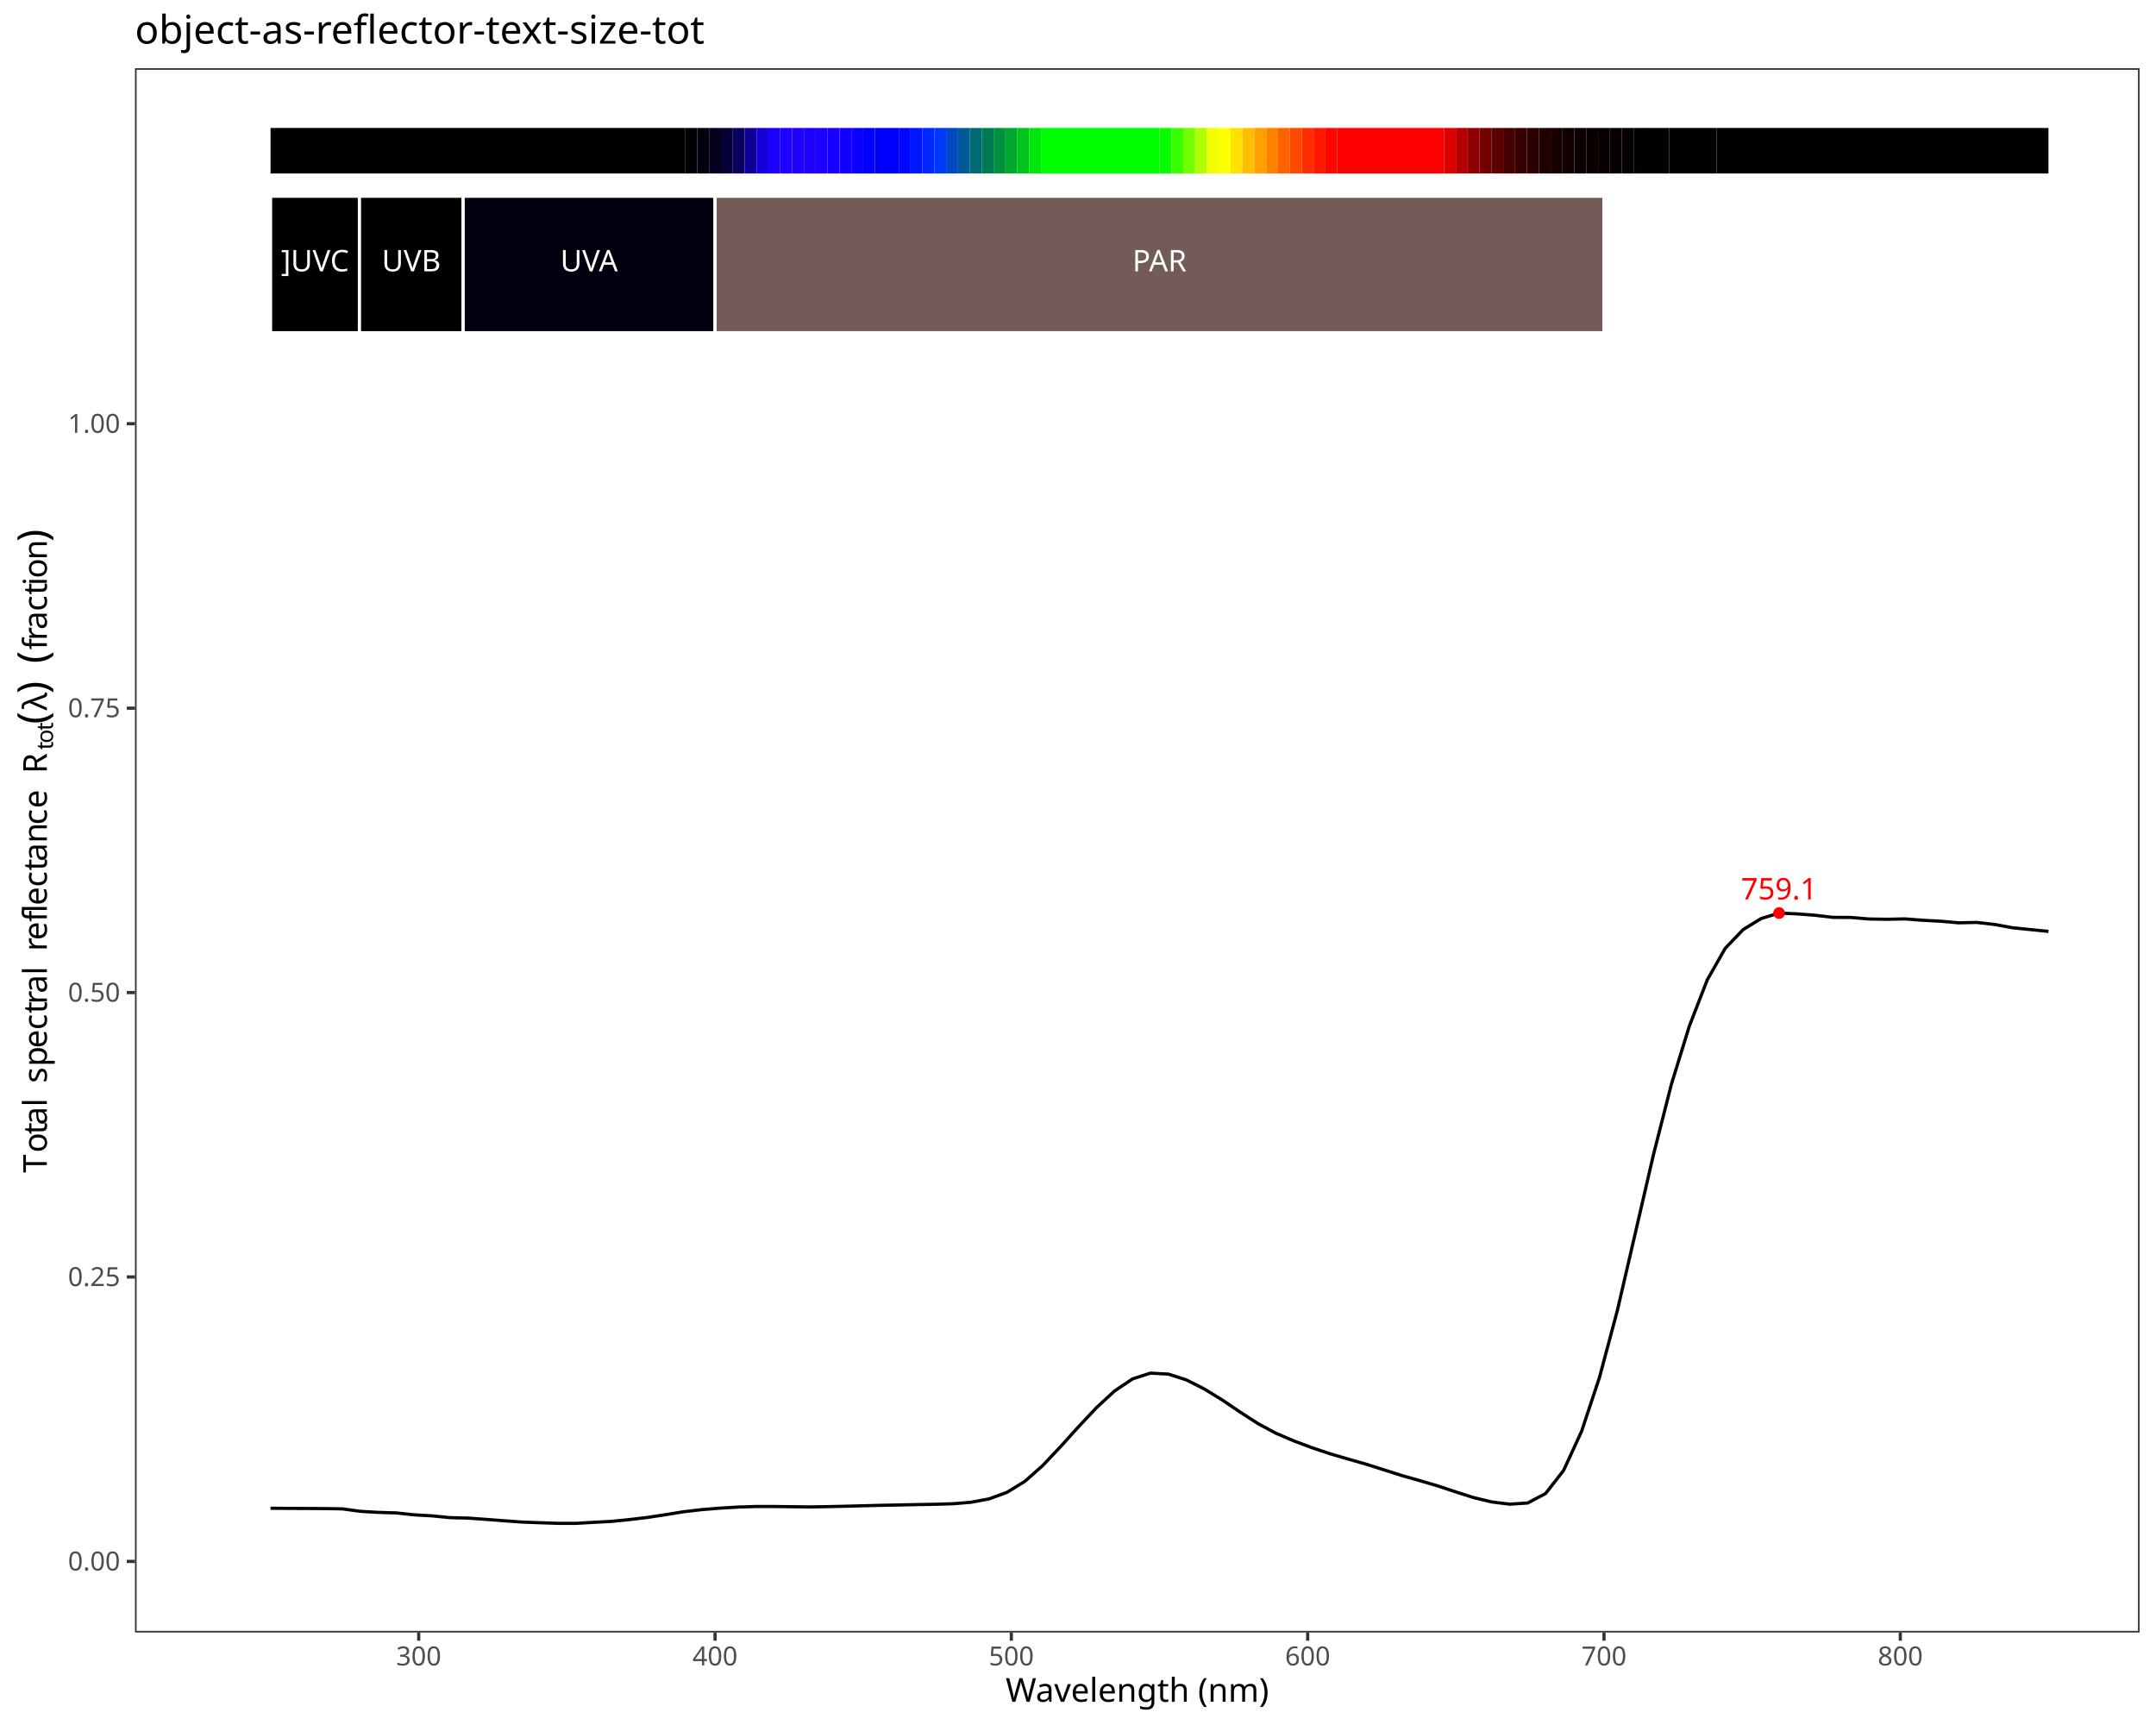
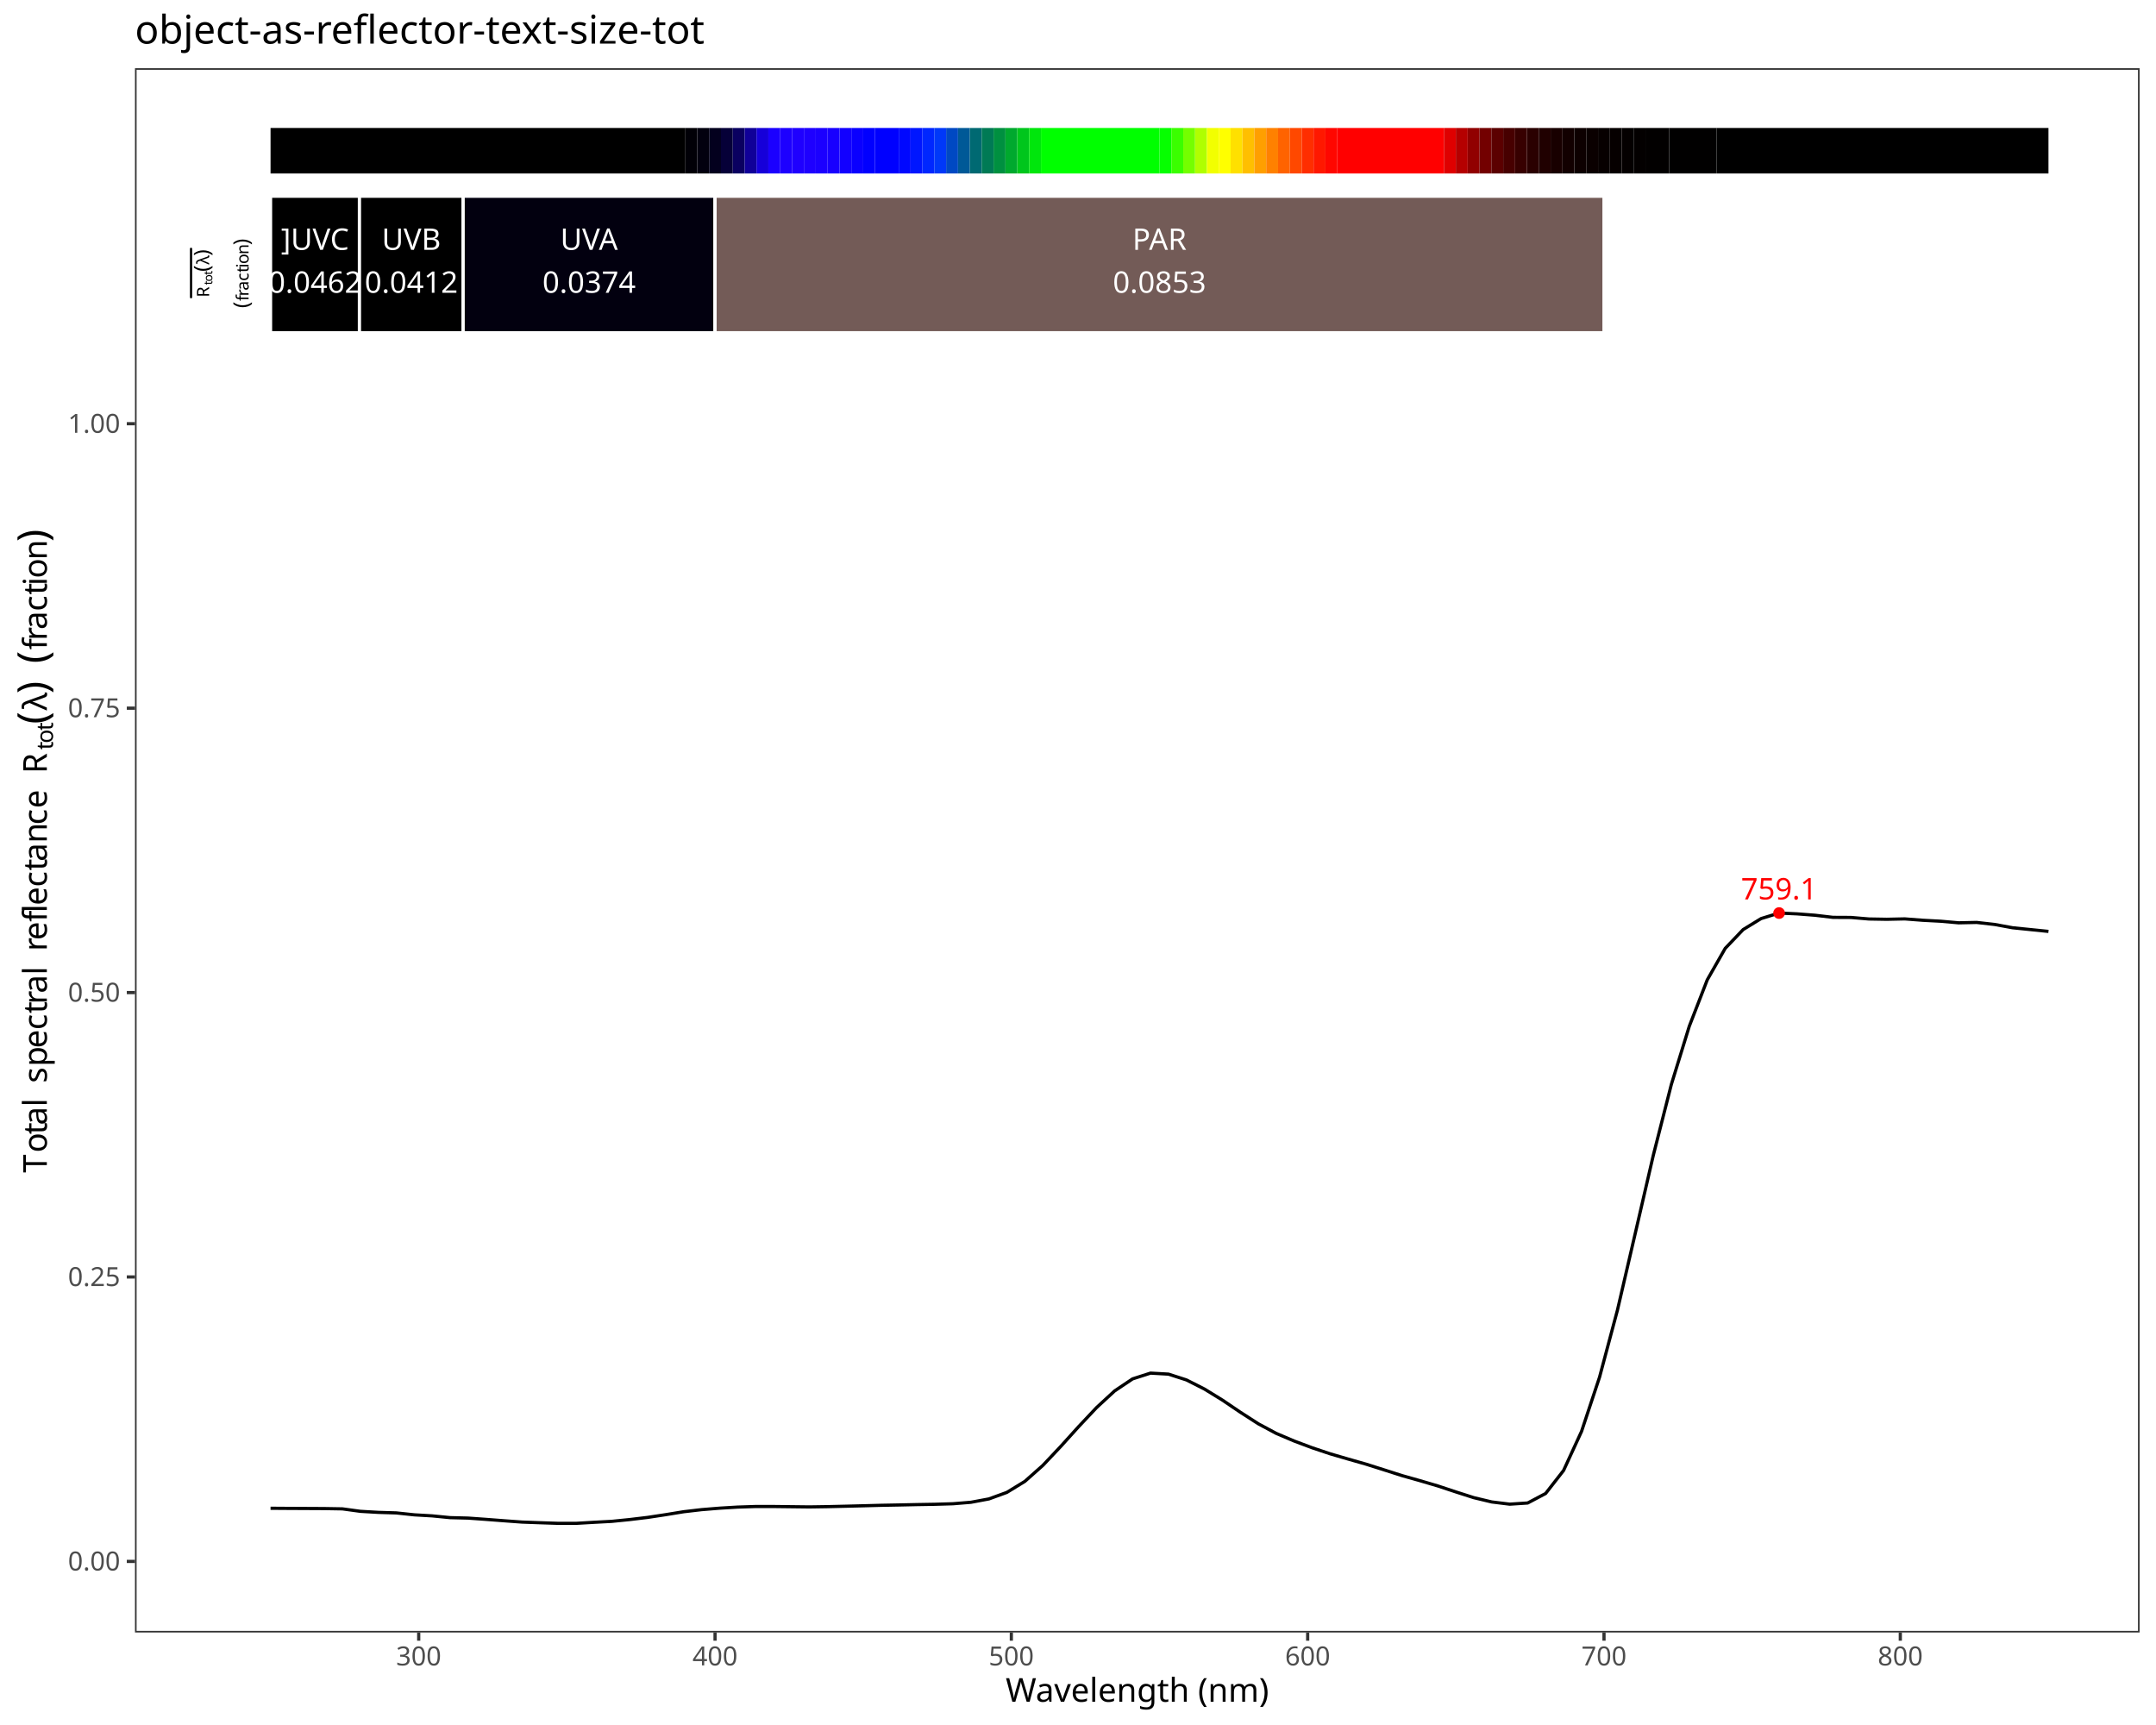
<svg xmlns="http://www.w3.org/2000/svg" class="svglite" data-engine-version="2.0" width="720.00pt" height="576.00pt" viewBox="0 0 720.00 576.00">
  <defs>
    <style type="text/css">
    .svglite line, .svglite polyline, .svglite polygon, .svglite path, .svglite rect, .svglite circle {
      fill: none;
      stroke: #000000;
      stroke-linecap: round;
      stroke-linejoin: round;
      stroke-miterlimit: 10.00;
    }
  </style>
  </defs>
  <rect width="100%" height="100%" style="stroke: none; fill: #FFFFFF;" />
  <defs>
    <clipPath id="cpMC4wMHw3MjAuMDB8MC4wMHw1NzYuMDA=">
      <rect x="0.00" y="0.00" width="720.00" height="576.00" />
    </clipPath>
  </defs>
  <g clip-path="url(#cpMC4wMHw3MjAuMDB8MC4wMHw1NzYuMDA=)">
    <rect x="0.00" y="0.00" width="720.00" height="576.00" style="stroke-width: 1.07; stroke: #FFFFFF; fill: #FFFFFF;" />
  </g>
  <defs>
    <clipPath id="cpNDUuMDh8NzE0LjUyfDIyLjc4fDU0NS4xMQ==">
      <rect x="45.08" y="22.78" width="669.44" height="522.33" />
    </clipPath>
  </defs>
  <g clip-path="url(#cpNDUuMDh8NzE0LjUyfDIyLjc4fDU0NS4xMQ==)">
    <rect x="45.08" y="22.78" width="669.44" height="522.33" style="stroke-width: 1.07; stroke: none; fill: #FFFFFF;" />
    <polyline points="90.35,503.63 96.35,503.67 102.35,503.70 108.34,503.73 114.34,503.83 120.34,504.65 126.33,505.00 132.33,505.18 138.33,505.82 144.33,506.17 150.32,506.76 156.32,506.91 162.32,507.34 168.32,507.80 174.31,508.24 180.31,508.46 186.31,508.66 192.31,508.67 198.30,508.32 204.30,508.00 210.30,507.40 216.30,506.68 222.29,505.77 228.29,504.79 234.29,504.09 240.29,503.60 246.28,503.24 252.28,503.04 258.28,503.04 264.27,503.11 270.27,503.18 276.27,503.09 282.27,502.95 288.26,502.80 294.26,502.64 300.26,502.53 306.26,502.40 312.25,502.30 318.25,502.12 324.25,501.63 330.25,500.51 336.24,498.33 342.24,494.66 348.24,489.34 354.24,482.98 360.23,476.35 366.23,469.98 372.23,464.45 378.22,460.43 384.22,458.50 390.22,458.84 396.22,460.78 402.21,463.81 408.21,467.50 414.21,471.56 420.21,475.42 426.20,478.63 432.20,481.18 438.20,483.43 444.20,485.44 450.19,487.19 456.19,488.90 462.19,490.80 468.19,492.72 474.18,494.41 480.18,496.18 486.18,498.17 492.18,500.09 498.17,501.52 504.17,502.26 510.17,501.87 516.16,498.70 522.16,491.01 528.16,477.96 534.16,459.89 540.15,437.46 546.15,411.60 552.15,385.66 558.15,362.11 564.14,342.68 570.14,327.19 576.14,316.67 582.14,310.39 588.13,306.72 594.13,304.88 600.13,305.15 606.13,305.61 612.12,306.32 618.12,306.35 624.12,306.86 630.11,306.96 636.11,306.83 642.11,307.29 648.11,307.61 654.10,308.14 660.10,308.01 666.10,308.69 672.10,309.79 678.09,310.40 684.09,311.01 " style="stroke-width: 1.07; stroke-linecap: butt;" />
    <text x="594.13" y="300.32" text-anchor="middle" style="font-size: 9.96px; fill: #FF0000; font-family: sans;" textLength="24.92px" lengthAdjust="spacingAndGlyphs">759.1</text>
    <circle cx="594.13" cy="304.88" r="1.95" style="stroke-width: 0.71; stroke: none; fill: #FF0000;" />
    <rect x="90.35" y="42.73" width="138.54" height="15.20" style="stroke-width: 1.07; stroke: none; stroke-linecap: square; stroke-linejoin: miter; fill: #000000;" />
    <rect x="228.89" y="42.73" width="3.96" height="15.20" style="stroke-width: 1.07; stroke: none; stroke-linecap: square; stroke-linejoin: miter; fill: #010007;" />
    <rect x="232.85" y="42.73" width="3.96" height="15.20" style="stroke-width: 1.07; stroke: none; stroke-linecap: square; stroke-linejoin: miter; fill: #02000F;" />
    <rect x="236.81" y="42.73" width="3.96" height="15.20" style="stroke-width: 1.07; stroke: none; stroke-linecap: square; stroke-linejoin: miter; fill: #03001E;" />
    <rect x="240.76" y="42.73" width="3.96" height="15.20" style="stroke-width: 1.07; stroke: none; stroke-linecap: square; stroke-linejoin: miter; fill: #060038;" />
    <rect x="244.72" y="42.73" width="3.96" height="15.20" style="stroke-width: 1.07; stroke: none; stroke-linecap: square; stroke-linejoin: miter; fill: #0A0060;" />
    <rect x="248.68" y="42.73" width="3.96" height="15.20" style="stroke-width: 1.07; stroke: none; stroke-linecap: square; stroke-linejoin: miter; fill: #100098;" />
    <rect x="252.64" y="42.73" width="3.96" height="15.20" style="stroke-width: 1.07; stroke: none; stroke-linecap: square; stroke-linejoin: miter; fill: #1600D9;" />
    <rect x="256.60" y="42.73" width="3.96" height="15.20" style="stroke-width: 1.07; stroke: none; stroke-linecap: square; stroke-linejoin: miter; fill: #1B00FF;" />
    <rect x="260.56" y="42.73" width="3.96" height="15.20" style="stroke-width: 1.07; stroke: none; stroke-linecap: square; stroke-linejoin: miter; fill: #1D00FF;" />
    <rect x="264.51" y="42.73" width="3.96" height="15.20" style="stroke-width: 1.07; stroke: none; stroke-linecap: square; stroke-linejoin: miter; fill: #1F00FF;" />
    <rect x="268.47" y="42.73" width="3.96" height="15.20" style="stroke-width: 1.07; stroke: none; stroke-linecap: square; stroke-linejoin: miter; fill: #1E00FF;" />
    <rect x="272.43" y="42.73" width="3.96" height="15.20" style="stroke-width: 1.07; stroke: none; stroke-linecap: square; stroke-linejoin: miter; fill: #1B00FF;" />
    <rect x="276.39" y="42.73" width="3.96" height="15.20" style="stroke-width: 1.07; stroke: none; stroke-linecap: square; stroke-linejoin: miter; fill: #1800FF;" />
    <rect x="280.35" y="42.73" width="3.96" height="15.20" style="stroke-width: 1.07; stroke: none; stroke-linecap: square; stroke-linejoin: miter; fill: #1200FF;" />
    <rect x="284.31" y="42.73" width="3.96" height="15.20" style="stroke-width: 1.07; stroke: none; stroke-linecap: square; stroke-linejoin: miter; fill: #0A00FF;" />
    <rect x="288.26" y="42.73" width="3.96" height="15.20" style="stroke-width: 1.07; stroke: none; stroke-linecap: square; stroke-linejoin: miter; fill: #0100FF;" />
    <rect x="292.22" y="42.73" width="7.92" height="15.20" style="stroke-width: 1.07; stroke: none; stroke-linecap: square; stroke-linejoin: miter; fill: #0000FF;" />
    <rect x="300.14" y="42.73" width="3.96" height="15.20" style="stroke-width: 1.07; stroke: none; stroke-linecap: square; stroke-linejoin: miter; fill: #0008FF;" />
    <rect x="304.10" y="42.73" width="3.96" height="15.20" style="stroke-width: 1.07; stroke: none; stroke-linecap: square; stroke-linejoin: miter; fill: #0016FF;" />
    <rect x="308.06" y="42.73" width="3.96" height="15.20" style="stroke-width: 1.07; stroke: none; stroke-linecap: square; stroke-linejoin: miter; fill: #0027FF;" />
    <rect x="312.01" y="42.73" width="3.96" height="15.20" style="stroke-width: 1.07; stroke: none; stroke-linecap: square; stroke-linejoin: miter; fill: #0038F9;" />
    <rect x="315.97" y="42.73" width="3.96" height="15.20" style="stroke-width: 1.07; stroke: none; stroke-linecap: square; stroke-linejoin: miter; fill: #0049C3;" />
    <rect x="319.93" y="42.73" width="3.96" height="15.20" style="stroke-width: 1.07; stroke: none; stroke-linecap: square; stroke-linejoin: miter; fill: #005997;" />
    <rect x="323.89" y="42.73" width="3.96" height="15.20" style="stroke-width: 1.07; stroke: none; stroke-linecap: square; stroke-linejoin: miter; fill: #006972;" />
    <rect x="327.85" y="42.73" width="3.96" height="15.20" style="stroke-width: 1.07; stroke: none; stroke-linecap: square; stroke-linejoin: miter; fill: #007A55;" />
    <rect x="331.81" y="42.73" width="3.96" height="15.20" style="stroke-width: 1.07; stroke: none; stroke-linecap: square; stroke-linejoin: miter; fill: #009040;" />
    <rect x="335.76" y="42.73" width="3.96" height="15.20" style="stroke-width: 1.07; stroke: none; stroke-linecap: square; stroke-linejoin: miter; fill: #00A92E;" />
    <rect x="339.72" y="42.73" width="3.96" height="15.20" style="stroke-width: 1.07; stroke: none; stroke-linecap: square; stroke-linejoin: miter; fill: #00C61C;" />
    <rect x="343.68" y="42.73" width="3.96" height="15.20" style="stroke-width: 1.07; stroke: none; stroke-linecap: square; stroke-linejoin: miter; fill: #00E60C;" />
    <rect x="347.64" y="42.73" width="39.58" height="15.20" style="stroke-width: 1.07; stroke: none; stroke-linecap: square; stroke-linejoin: miter; fill: #00FF00;" />
    <rect x="387.22" y="42.73" width="3.96" height="15.20" style="stroke-width: 1.07; stroke: none; stroke-linecap: square; stroke-linejoin: miter; fill: #06FF00;" />
    <rect x="391.18" y="42.73" width="3.96" height="15.20" style="stroke-width: 1.07; stroke: none; stroke-linecap: square; stroke-linejoin: miter; fill: #3AFF00;" />
    <rect x="395.14" y="42.73" width="3.96" height="15.20" style="stroke-width: 1.07; stroke: none; stroke-linecap: square; stroke-linejoin: miter; fill: #74FF00;" />
    <rect x="399.10" y="42.73" width="3.96" height="15.20" style="stroke-width: 1.07; stroke: none; stroke-linecap: square; stroke-linejoin: miter; fill: #B0FF00;" />
    <rect x="403.05" y="42.73" width="3.96" height="15.20" style="stroke-width: 1.07; stroke: none; stroke-linecap: square; stroke-linejoin: miter; fill: #F2FF00;" />
    <rect x="407.01" y="42.73" width="3.96" height="15.20" style="stroke-width: 1.07; stroke: none; stroke-linecap: square; stroke-linejoin: miter; fill: #FFFF00;" />
    <rect x="410.97" y="42.73" width="3.96" height="15.20" style="stroke-width: 1.07; stroke: none; stroke-linecap: square; stroke-linejoin: miter; fill: #FFE000;" />
    <rect x="414.93" y="42.73" width="3.96" height="15.20" style="stroke-width: 1.07; stroke: none; stroke-linecap: square; stroke-linejoin: miter; fill: #FFBF00;" />
    <rect x="418.89" y="42.73" width="3.96" height="15.20" style="stroke-width: 1.07; stroke: none; stroke-linecap: square; stroke-linejoin: miter; fill: #FF9F00;" />
    <rect x="422.85" y="42.73" width="3.96" height="15.20" style="stroke-width: 1.07; stroke: none; stroke-linecap: square; stroke-linejoin: miter; fill: #FF8100;" />
    <rect x="426.80" y="42.73" width="3.96" height="15.20" style="stroke-width: 1.07; stroke: none; stroke-linecap: square; stroke-linejoin: miter; fill: #FF6300;" />
    <rect x="430.76" y="42.73" width="3.96" height="15.20" style="stroke-width: 1.07; stroke: none; stroke-linecap: square; stroke-linejoin: miter; fill: #FF4800;" />
    <rect x="434.72" y="42.73" width="3.96" height="15.20" style="stroke-width: 1.07; stroke: none; stroke-linecap: square; stroke-linejoin: miter; fill: #FF2E00;" />
    <rect x="438.68" y="42.73" width="3.96" height="15.20" style="stroke-width: 1.07; stroke: none; stroke-linecap: square; stroke-linejoin: miter; fill: #FF1800;" />
    <rect x="442.64" y="42.73" width="3.96" height="15.20" style="stroke-width: 1.07; stroke: none; stroke-linecap: square; stroke-linejoin: miter; fill: #FF0700;" />
    <rect x="446.60" y="42.73" width="35.62" height="15.20" style="stroke-width: 1.07; stroke: none; stroke-linecap: square; stroke-linejoin: miter; fill: #FF0000;" />
    <rect x="482.22" y="42.73" width="3.96" height="15.20" style="stroke-width: 1.07; stroke: none; stroke-linecap: square; stroke-linejoin: miter; fill: #DF0000;" />
    <rect x="486.18" y="42.73" width="3.96" height="15.20" style="stroke-width: 1.07; stroke: none; stroke-linecap: square; stroke-linejoin: miter; fill: #B50000;" />
    <rect x="490.14" y="42.73" width="3.96" height="15.20" style="stroke-width: 1.07; stroke: none; stroke-linecap: square; stroke-linejoin: miter; fill: #910000;" />
    <rect x="494.09" y="42.73" width="3.96" height="15.20" style="stroke-width: 1.07; stroke: none; stroke-linecap: square; stroke-linejoin: miter; fill: #730000;" />
    <rect x="498.05" y="42.73" width="3.96" height="15.20" style="stroke-width: 1.07; stroke: none; stroke-linecap: square; stroke-linejoin: miter; fill: #5B0000;" />
    <rect x="502.01" y="42.73" width="3.96" height="15.20" style="stroke-width: 1.07; stroke: none; stroke-linecap: square; stroke-linejoin: miter; fill: #470000;" />
    <rect x="505.97" y="42.73" width="3.96" height="15.20" style="stroke-width: 1.07; stroke: none; stroke-linecap: square; stroke-linejoin: miter; fill: #370000;" />
    <rect x="509.93" y="42.73" width="3.96" height="15.20" style="stroke-width: 1.07; stroke: none; stroke-linecap: square; stroke-linejoin: miter; fill: #2A0000;" />
    <rect x="513.89" y="42.73" width="3.96" height="15.20" style="stroke-width: 1.07; stroke: none; stroke-linecap: square; stroke-linejoin: miter; fill: #200000;" />
    <rect x="517.84" y="42.73" width="3.96" height="15.20" style="stroke-width: 1.07; stroke: none; stroke-linecap: square; stroke-linejoin: miter; fill: #180000;" />
    <rect x="521.80" y="42.73" width="3.96" height="15.20" style="stroke-width: 1.07; stroke: none; stroke-linecap: square; stroke-linejoin: miter; fill: #120000;" />
    <rect x="525.76" y="42.73" width="3.96" height="15.20" style="stroke-width: 1.07; stroke: none; stroke-linecap: square; stroke-linejoin: miter; fill: #0D0000;" />
    <rect x="529.72" y="42.73" width="3.96" height="15.20" style="stroke-width: 1.07; stroke: none; stroke-linecap: square; stroke-linejoin: miter; fill: #0A0000;" />
    <rect x="533.68" y="42.73" width="3.96" height="15.20" style="stroke-width: 1.07; stroke: none; stroke-linecap: square; stroke-linejoin: miter; fill: #070000;" />
    <rect x="537.64" y="42.73" width="3.96" height="15.20" style="stroke-width: 1.07; stroke: none; stroke-linecap: square; stroke-linejoin: miter; fill: #060000;" />
    <rect x="541.59" y="42.73" width="3.96" height="15.20" style="stroke-width: 1.07; stroke: none; stroke-linecap: square; stroke-linejoin: miter; fill: #040000;" />
    <rect x="545.55" y="42.73" width="3.96" height="15.20" style="stroke-width: 1.07; stroke: none; stroke-linecap: square; stroke-linejoin: miter; fill: #030000;" />
    <rect x="549.51" y="42.73" width="7.92" height="15.20" style="stroke-width: 1.07; stroke: none; stroke-linecap: square; stroke-linejoin: miter; fill: #020000;" />
    <rect x="557.43" y="42.73" width="15.83" height="15.20" style="stroke-width: 1.07; stroke: none; stroke-linecap: square; stroke-linejoin: miter; fill: #010000;" />
    <rect x="573.26" y="42.73" width="110.83" height="15.20" style="stroke-width: 1.07; stroke: none; stroke-linecap: square; stroke-linejoin: miter; fill: #000000;" />
    <rect x="90.35" y="65.52" width="29.69" height="45.59" style="stroke-width: 1.07; stroke: #FFFFFF; stroke-linecap: square; stroke-linejoin: miter; fill: #000000;" />
    <rect x="120.04" y="65.52" width="34.63" height="45.59" style="stroke-width: 1.07; stroke: #FFFFFF; stroke-linecap: square; stroke-linejoin: miter; fill: #000000;" />
    <rect x="154.67" y="65.52" width="84.11" height="45.59" style="stroke-width: 1.07; stroke: #FFFFFF; stroke-linecap: square; stroke-linejoin: miter; fill: #02000F;" />
    <rect x="238.79" y="65.52" width="296.87" height="45.59" style="stroke-width: 1.07; stroke: #FFFFFF; stroke-linecap: square; stroke-linejoin: miter; fill: #735B57;" />
-     <text x="105.19" y="90.60" text-anchor="middle" style="font-size: 9.96px; fill: #FFFFFF; font-family: sans;" textLength="23.80px" lengthAdjust="spacingAndGlyphs">]UVC</text>
-     <text x="137.36" y="90.60" text-anchor="middle" style="font-size: 9.96px; fill: #FFFFFF; font-family: sans;" textLength="20.48px" lengthAdjust="spacingAndGlyphs">UVB</text>
-     <text x="196.73" y="90.60" text-anchor="middle" style="font-size: 9.96px; fill: #FFFFFF; font-family: sans;" textLength="20.48px" lengthAdjust="spacingAndGlyphs">UVA</text>
-     <text x="387.22" y="90.60" text-anchor="middle" style="font-size: 9.96px; fill: #FFFFFF; font-family: sans;" textLength="20.48px" lengthAdjust="spacingAndGlyphs">PAR</text>
+     <text x="105.19" y="83.43" text-anchor="middle" style="font-size: 9.96px; fill: #FFFFFF; font-family: sans;" textLength="23.80px" lengthAdjust="spacingAndGlyphs">]UVC</text>
+     <text x="105.19" y="97.77" text-anchor="middle" style="font-size: 9.96px; fill: #FFFFFF; font-family: sans;" textLength="30.46px" lengthAdjust="spacingAndGlyphs">0.0462</text>
+     <text x="137.36" y="83.43" text-anchor="middle" style="font-size: 9.96px; fill: #FFFFFF; font-family: sans;" textLength="20.48px" lengthAdjust="spacingAndGlyphs">UVB</text>
+     <text x="137.36" y="97.77" text-anchor="middle" style="font-size: 9.96px; fill: #FFFFFF; font-family: sans;" textLength="30.46px" lengthAdjust="spacingAndGlyphs">0.0412</text>
+     <text x="196.73" y="83.43" text-anchor="middle" style="font-size: 9.96px; fill: #FFFFFF; font-family: sans;" textLength="20.48px" lengthAdjust="spacingAndGlyphs">UVA</text>
+     <text x="196.73" y="97.77" text-anchor="middle" style="font-size: 9.96px; fill: #FFFFFF; font-family: sans;" textLength="30.46px" lengthAdjust="spacingAndGlyphs">0.0374</text>
+     <text x="387.22" y="83.43" text-anchor="middle" style="font-size: 9.96px; fill: #FFFFFF; font-family: sans;" textLength="20.48px" lengthAdjust="spacingAndGlyphs">PAR</text>
+     <text x="387.22" y="97.77" text-anchor="middle" style="font-size: 9.96px; fill: #FFFFFF; font-family: sans;" textLength="30.46px" lengthAdjust="spacingAndGlyphs">0.0853</text>
+     <text transform="translate(69.84,99.25) rotate(-90)" style="font-size: 5.69px; font-family: sans;" textLength="4.11px" lengthAdjust="spacingAndGlyphs">R</text>
+     <text transform="translate(70.90,95.14) rotate(-90)" style="font-size: 3.98px; font-family: sans;" textLength="1.11px" lengthAdjust="spacingAndGlyphs">t</text>
+     <text transform="translate(70.90,94.03) rotate(-90)" style="font-size: 3.98px; font-family: sans;" textLength="2.22px" lengthAdjust="spacingAndGlyphs">o</text>
+     <text transform="translate(70.90,91.81) rotate(-90)" style="font-size: 3.98px; font-family: sans;" textLength="1.11px" lengthAdjust="spacingAndGlyphs">t</text>
+     <text transform="translate(69.84,90.71) rotate(-90)" style="font-size: 7.11px; font-family: sans;" textLength="2.37px" lengthAdjust="spacingAndGlyphs">(</text>
+     <text transform="translate(69.84,88.34) rotate(-90)" style="font-size: 5.69px; font-family: sans;" textLength="2.90px" lengthAdjust="spacingAndGlyphs">λ</text>
+     <text transform="translate(69.84,85.44) rotate(-90)" style="font-size: 7.11px; font-family: sans;" textLength="2.36px" lengthAdjust="spacingAndGlyphs">)</text>
+     <polyline points="63.80,99.25 63.80,83.08 " style="stroke-width: 0.75;" />
+     <text transform="translate(83.01,102.86) rotate(-90)" style="font-size: 7.11px; font-family: sans;" textLength="2.37px" lengthAdjust="spacingAndGlyphs">(</text>
+     <text transform="translate(83.01,100.49) rotate(-90)" style="font-size: 5.69px; font-family: sans;" textLength="1.58px" lengthAdjust="spacingAndGlyphs">f</text>
+     <text transform="translate(83.01,98.91) rotate(-90)" style="font-size: 5.69px; font-family: sans;" textLength="1.89px" lengthAdjust="spacingAndGlyphs">r</text>
+     <text transform="translate(83.01,97.01) rotate(-90)" style="font-size: 5.69px; font-family: sans;" textLength="3.17px" lengthAdjust="spacingAndGlyphs">a</text>
+     <text transform="translate(83.01,93.85) rotate(-90)" style="font-size: 5.69px; font-family: sans;" textLength="2.85px" lengthAdjust="spacingAndGlyphs">c</text>
+     <text transform="translate(83.01,91.00) rotate(-90)" style="font-size: 5.69px; font-family: sans;" textLength="1.58px" lengthAdjust="spacingAndGlyphs">t</text>
+     <text transform="translate(83.01,89.42) rotate(-90)" style="font-size: 5.69px; font-family: sans;" textLength="1.26px" lengthAdjust="spacingAndGlyphs">i</text>
+     <text transform="translate(83.01,88.16) rotate(-90)" style="font-size: 5.69px; font-family: sans;" textLength="3.17px" lengthAdjust="spacingAndGlyphs">o</text>
+     <text transform="translate(83.01,84.99) rotate(-90)" style="font-size: 5.69px; font-family: sans;" textLength="3.17px" lengthAdjust="spacingAndGlyphs">n</text>
+     <text transform="translate(83.01,81.83) rotate(-90)" style="font-size: 7.11px; font-family: sans;" textLength="2.36px" lengthAdjust="spacingAndGlyphs">)</text>
    <rect x="45.08" y="22.78" width="669.44" height="522.33" style="stroke-width: 1.07; stroke: #333333;" />
  </g>
  <g clip-path="url(#cpMC4wMHw3MjAuMDB8MC4wMHw1NzYuMDA=)">
    <text x="40.15" y="524.40" text-anchor="end" style="font-size: 8.80px; fill: #4D4D4D; font-family: sans;" textLength="17.13px" lengthAdjust="spacingAndGlyphs">0.00</text>
    <text x="40.15" y="429.43" text-anchor="end" style="font-size: 8.80px; fill: #4D4D4D; font-family: sans;" textLength="17.13px" lengthAdjust="spacingAndGlyphs">0.25</text>
    <text x="40.15" y="334.46" text-anchor="end" style="font-size: 8.80px; fill: #4D4D4D; font-family: sans;" textLength="17.13px" lengthAdjust="spacingAndGlyphs">0.50</text>
    <text x="40.15" y="239.49" text-anchor="end" style="font-size: 8.80px; fill: #4D4D4D; font-family: sans;" textLength="17.13px" lengthAdjust="spacingAndGlyphs">0.75</text>
    <text x="40.15" y="144.52" text-anchor="end" style="font-size: 8.80px; fill: #4D4D4D; font-family: sans;" textLength="17.13px" lengthAdjust="spacingAndGlyphs">1.00</text>
    <polyline points="42.34,521.37 45.08,521.37 " style="stroke-width: 1.07; stroke: #333333; stroke-linecap: butt;" />
    <polyline points="42.34,426.40 45.08,426.40 " style="stroke-width: 1.07; stroke: #333333; stroke-linecap: butt;" />
    <polyline points="42.34,331.43 45.08,331.43 " style="stroke-width: 1.07; stroke: #333333; stroke-linecap: butt;" />
    <polyline points="42.34,236.46 45.08,236.46 " style="stroke-width: 1.07; stroke: #333333; stroke-linecap: butt;" />
    <polyline points="42.34,141.49 45.08,141.49 " style="stroke-width: 1.07; stroke: #333333; stroke-linecap: butt;" />
    <polyline points="139.83,547.85 139.83,545.11 " style="stroke-width: 1.07; stroke: #333333; stroke-linecap: butt;" />
    <polyline points="238.79,547.85 238.79,545.11 " style="stroke-width: 1.07; stroke: #333333; stroke-linecap: butt;" />
    <polyline points="337.74,547.85 337.74,545.11 " style="stroke-width: 1.07; stroke: #333333; stroke-linecap: butt;" />
    <polyline points="436.70,547.85 436.70,545.11 " style="stroke-width: 1.07; stroke: #333333; stroke-linecap: butt;" />
    <polyline points="535.66,547.85 535.66,545.11 " style="stroke-width: 1.07; stroke: #333333; stroke-linecap: butt;" />
    <polyline points="634.61,547.85 634.61,545.11 " style="stroke-width: 1.07; stroke: #333333; stroke-linecap: butt;" />
    <text x="139.83" y="556.10" text-anchor="middle" style="font-size: 8.80px; fill: #4D4D4D; font-family: sans;" textLength="14.68px" lengthAdjust="spacingAndGlyphs">300</text>
    <text x="238.79" y="556.10" text-anchor="middle" style="font-size: 8.80px; fill: #4D4D4D; font-family: sans;" textLength="14.68px" lengthAdjust="spacingAndGlyphs">400</text>
    <text x="337.74" y="556.10" text-anchor="middle" style="font-size: 8.80px; fill: #4D4D4D; font-family: sans;" textLength="14.68px" lengthAdjust="spacingAndGlyphs">500</text>
    <text x="436.70" y="556.10" text-anchor="middle" style="font-size: 8.80px; fill: #4D4D4D; font-family: sans;" textLength="14.68px" lengthAdjust="spacingAndGlyphs">600</text>
    <text x="535.66" y="556.10" text-anchor="middle" style="font-size: 8.80px; fill: #4D4D4D; font-family: sans;" textLength="14.68px" lengthAdjust="spacingAndGlyphs">700</text>
    <text x="634.61" y="556.10" text-anchor="middle" style="font-size: 8.80px; fill: #4D4D4D; font-family: sans;" textLength="14.68px" lengthAdjust="spacingAndGlyphs">800</text>
    <text x="379.80" y="568.24" text-anchor="middle" style="font-size: 11.00px; font-family: sans;" textLength="83.76px" lengthAdjust="spacingAndGlyphs">Wavelength (nm)</text>
    <text transform="translate(15.64,391.60) rotate(-90)" style="font-size: 11.00px; font-family: sans;" textLength="6.72px" lengthAdjust="spacingAndGlyphs">T</text>
    <text transform="translate(15.64,384.88) rotate(-90)" style="font-size: 11.00px; font-family: sans;" textLength="6.12px" lengthAdjust="spacingAndGlyphs">o</text>
    <text transform="translate(15.64,378.76) rotate(-90)" style="font-size: 11.00px; font-family: sans;" textLength="3.06px" lengthAdjust="spacingAndGlyphs">t</text>
    <text transform="translate(15.64,375.70) rotate(-90)" style="font-size: 11.00px; font-family: sans;" textLength="6.12px" lengthAdjust="spacingAndGlyphs">a</text>
    <text transform="translate(15.64,369.58) rotate(-90)" style="font-size: 11.00px; font-family: sans;" textLength="2.44px" lengthAdjust="spacingAndGlyphs">l</text>
    <text transform="translate(15.64,367.14) rotate(-90)" style="font-size: 11.00px; font-family: sans;" textLength="2.75px" lengthAdjust="spacingAndGlyphs"> </text>
    <text transform="translate(15.64,364.39) rotate(-90)" style="font-size: 11.00px; font-family: sans;" textLength="2.75px" lengthAdjust="spacingAndGlyphs"> </text>
    <text transform="translate(15.64,361.64) rotate(-90)" style="font-size: 11.00px; font-family: sans;" textLength="5.50px" lengthAdjust="spacingAndGlyphs">s</text>
    <text transform="translate(15.64,356.13) rotate(-90)" style="font-size: 11.00px; font-family: sans;" textLength="6.12px" lengthAdjust="spacingAndGlyphs">p</text>
    <text transform="translate(15.64,350.02) rotate(-90)" style="font-size: 11.00px; font-family: sans;" textLength="6.12px" lengthAdjust="spacingAndGlyphs">e</text>
    <text transform="translate(15.64,343.90) rotate(-90)" style="font-size: 11.00px; font-family: sans;" textLength="5.50px" lengthAdjust="spacingAndGlyphs">c</text>
    <text transform="translate(15.64,338.39) rotate(-90)" style="font-size: 11.00px; font-family: sans;" textLength="3.06px" lengthAdjust="spacingAndGlyphs">t</text>
    <text transform="translate(15.64,335.34) rotate(-90)" style="font-size: 11.00px; font-family: sans;" textLength="3.66px" lengthAdjust="spacingAndGlyphs">r</text>
    <text transform="translate(15.64,331.67) rotate(-90)" style="font-size: 11.00px; font-family: sans;" textLength="6.12px" lengthAdjust="spacingAndGlyphs">a</text>
    <text transform="translate(15.64,325.56) rotate(-90)" style="font-size: 11.00px; font-family: sans;" textLength="2.44px" lengthAdjust="spacingAndGlyphs">l</text>
    <text transform="translate(15.64,323.11) rotate(-90)" style="font-size: 11.00px; font-family: sans;" textLength="2.75px" lengthAdjust="spacingAndGlyphs"> </text>
    <text transform="translate(15.64,320.36) rotate(-90)" style="font-size: 11.00px; font-family: sans;" textLength="2.75px" lengthAdjust="spacingAndGlyphs"> </text>
    <text transform="translate(15.64,317.61) rotate(-90)" style="font-size: 11.00px; font-family: sans;" textLength="3.66px" lengthAdjust="spacingAndGlyphs">r</text>
    <text transform="translate(15.64,313.95) rotate(-90)" style="font-size: 11.00px; font-family: sans;" textLength="6.12px" lengthAdjust="spacingAndGlyphs">e</text>
    <text transform="translate(15.64,307.83) rotate(-90)" style="font-size: 11.00px; font-family: sans;" textLength="3.06px" lengthAdjust="spacingAndGlyphs">f</text>
    <text transform="translate(15.64,304.77) rotate(-90)" style="font-size: 11.00px; font-family: sans;" textLength="2.44px" lengthAdjust="spacingAndGlyphs">l</text>
    <text transform="translate(15.64,302.33) rotate(-90)" style="font-size: 11.00px; font-family: sans;" textLength="6.12px" lengthAdjust="spacingAndGlyphs">e</text>
    <text transform="translate(15.64,296.21) rotate(-90)" style="font-size: 11.00px; font-family: sans;" textLength="5.50px" lengthAdjust="spacingAndGlyphs">c</text>
    <text transform="translate(15.64,290.71) rotate(-90)" style="font-size: 11.00px; font-family: sans;" textLength="3.06px" lengthAdjust="spacingAndGlyphs">t</text>
    <text transform="translate(15.64,287.65) rotate(-90)" style="font-size: 11.00px; font-family: sans;" textLength="6.12px" lengthAdjust="spacingAndGlyphs">a</text>
    <text transform="translate(15.64,281.53) rotate(-90)" style="font-size: 11.00px; font-family: sans;" textLength="6.12px" lengthAdjust="spacingAndGlyphs">n</text>
    <text transform="translate(15.64,275.42) rotate(-90)" style="font-size: 11.00px; font-family: sans;" textLength="5.50px" lengthAdjust="spacingAndGlyphs">c</text>
    <text transform="translate(15.64,269.91) rotate(-90)" style="font-size: 11.00px; font-family: sans;" textLength="6.12px" lengthAdjust="spacingAndGlyphs">e</text>
    <text transform="translate(15.64,263.79) rotate(-90)" style="font-size: 11.00px; font-family: sans;" textLength="2.75px" lengthAdjust="spacingAndGlyphs"> </text>
    <text transform="translate(15.64,261.04) rotate(-90)" style="font-size: 11.00px; font-family: sans;" textLength="2.75px" lengthAdjust="spacingAndGlyphs"> </text>
    <text transform="translate(15.64,258.29) rotate(-90)" style="font-size: 11.00px; font-family: sans;" textLength="7.95px" lengthAdjust="spacingAndGlyphs">R</text>
    <text transform="translate(17.68,250.34) rotate(-90)" style="font-size: 7.70px; font-family: sans;" textLength="2.14px" lengthAdjust="spacingAndGlyphs">t</text>
    <text transform="translate(17.68,248.20) rotate(-90)" style="font-size: 7.70px; font-family: sans;" textLength="4.28px" lengthAdjust="spacingAndGlyphs">o</text>
    <text transform="translate(17.68,243.92) rotate(-90)" style="font-size: 7.70px; font-family: sans;" textLength="2.14px" lengthAdjust="spacingAndGlyphs">t</text>
    <text transform="translate(15.64,241.78) rotate(-90)" style="font-size: 13.75px; font-family: sans;" textLength="4.58px" lengthAdjust="spacingAndGlyphs">(</text>
    <text transform="translate(15.64,237.20) rotate(-90)" style="font-size: 11.00px; font-family: sans;" textLength="5.60px" lengthAdjust="spacingAndGlyphs">λ</text>
    <text transform="translate(15.64,231.60) rotate(-90)" style="font-size: 13.75px; font-family: sans;" textLength="4.57px" lengthAdjust="spacingAndGlyphs">)</text>
    <text transform="translate(15.64,227.03) rotate(-90)" style="font-size: 11.00px; font-family: sans;" textLength="2.75px" lengthAdjust="spacingAndGlyphs"> </text>
    <text transform="translate(15.64,224.28) rotate(-90)" style="font-size: 11.00px; font-family: sans;" textLength="2.75px" lengthAdjust="spacingAndGlyphs"> </text>
    <text transform="translate(15.64,221.52) rotate(-90)" style="font-size: 13.75px; font-family: sans;" textLength="4.58px" lengthAdjust="spacingAndGlyphs">(</text>
    <text transform="translate(15.64,216.95) rotate(-90)" style="font-size: 11.00px; font-family: sans;" textLength="3.06px" lengthAdjust="spacingAndGlyphs">f</text>
    <text transform="translate(15.64,213.89) rotate(-90)" style="font-size: 11.00px; font-family: sans;" textLength="3.66px" lengthAdjust="spacingAndGlyphs">r</text>
    <text transform="translate(15.64,210.23) rotate(-90)" style="font-size: 11.00px; font-family: sans;" textLength="6.12px" lengthAdjust="spacingAndGlyphs">a</text>
    <text transform="translate(15.64,204.11) rotate(-90)" style="font-size: 11.00px; font-family: sans;" textLength="5.50px" lengthAdjust="spacingAndGlyphs">c</text>
    <text transform="translate(15.64,198.60) rotate(-90)" style="font-size: 11.00px; font-family: sans;" textLength="3.06px" lengthAdjust="spacingAndGlyphs">t</text>
    <text transform="translate(15.64,195.55) rotate(-90)" style="font-size: 11.00px; font-family: sans;" textLength="2.44px" lengthAdjust="spacingAndGlyphs">i</text>
    <text transform="translate(15.64,193.11) rotate(-90)" style="font-size: 11.00px; font-family: sans;" textLength="6.12px" lengthAdjust="spacingAndGlyphs">o</text>
    <text transform="translate(15.64,186.99) rotate(-90)" style="font-size: 11.00px; font-family: sans;" textLength="6.12px" lengthAdjust="spacingAndGlyphs">n</text>
    <text transform="translate(15.64,180.87) rotate(-90)" style="font-size: 13.75px; font-family: sans;" textLength="4.57px" lengthAdjust="spacingAndGlyphs">)</text>
    <text x="45.08" y="14.56" style="font-size: 13.20px; font-family: sans;" textLength="178.28px" lengthAdjust="spacingAndGlyphs">object-as-reflector-text-size-tot</text>
  </g>
</svg>
